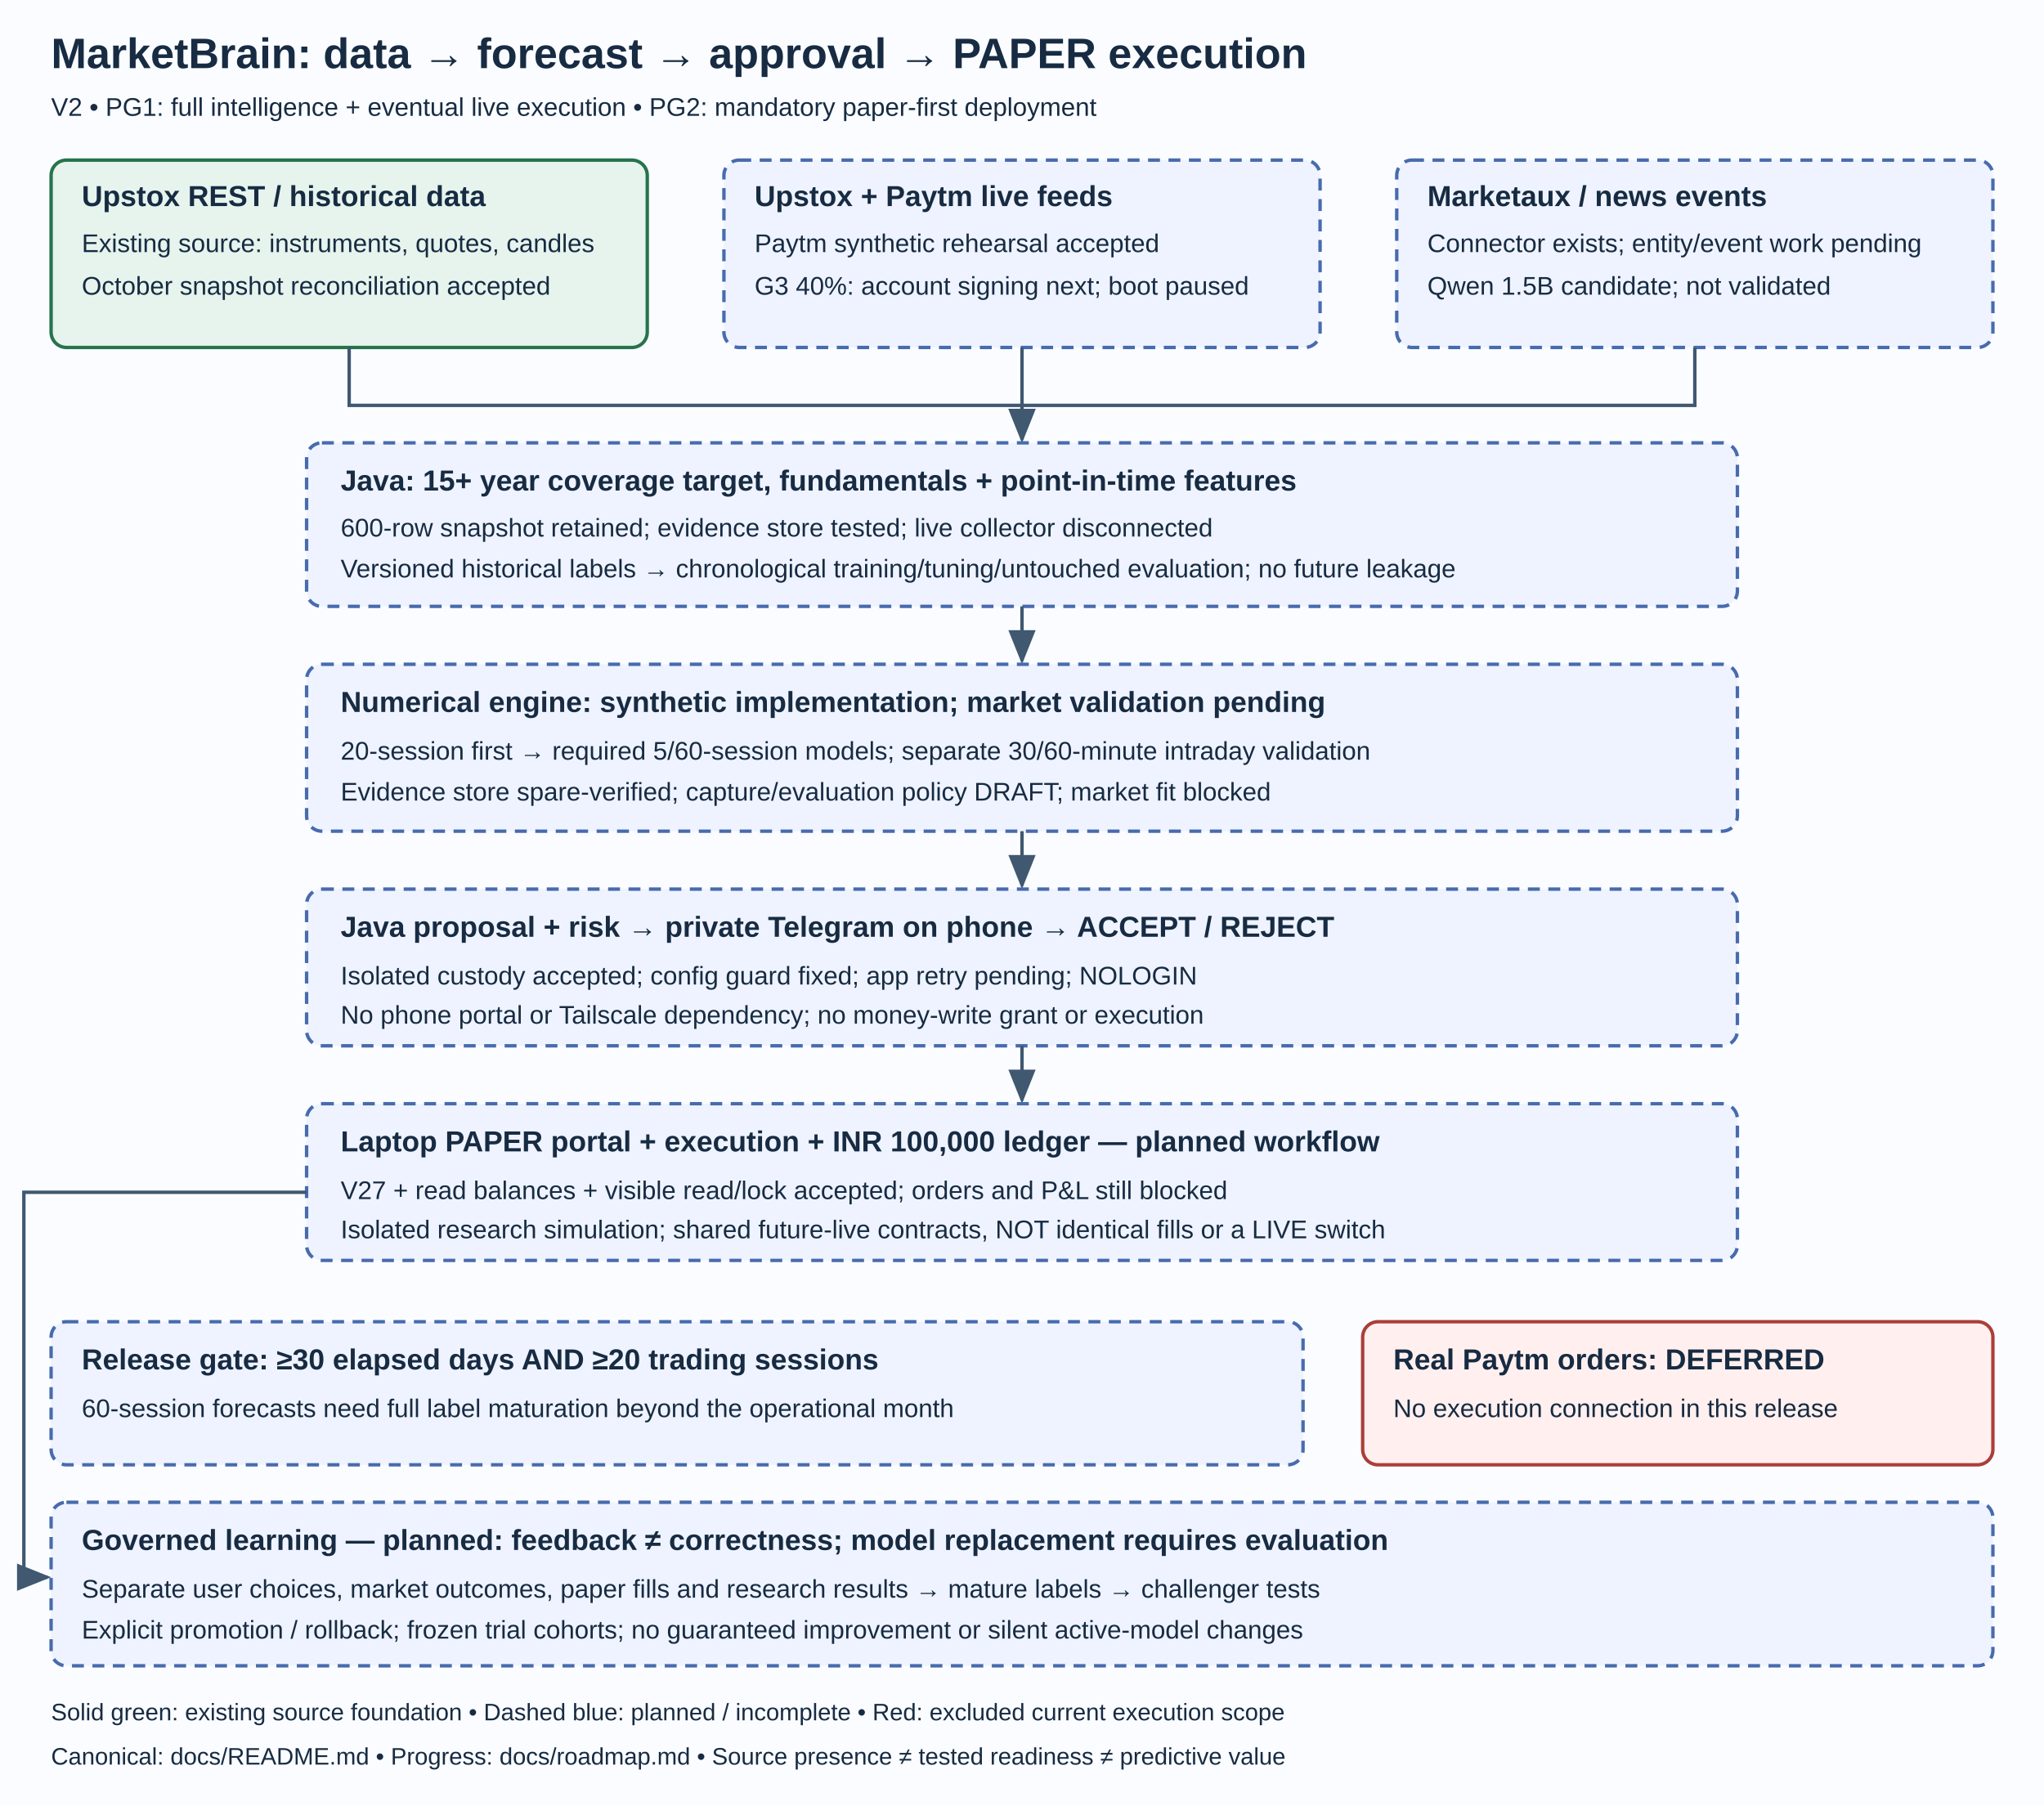
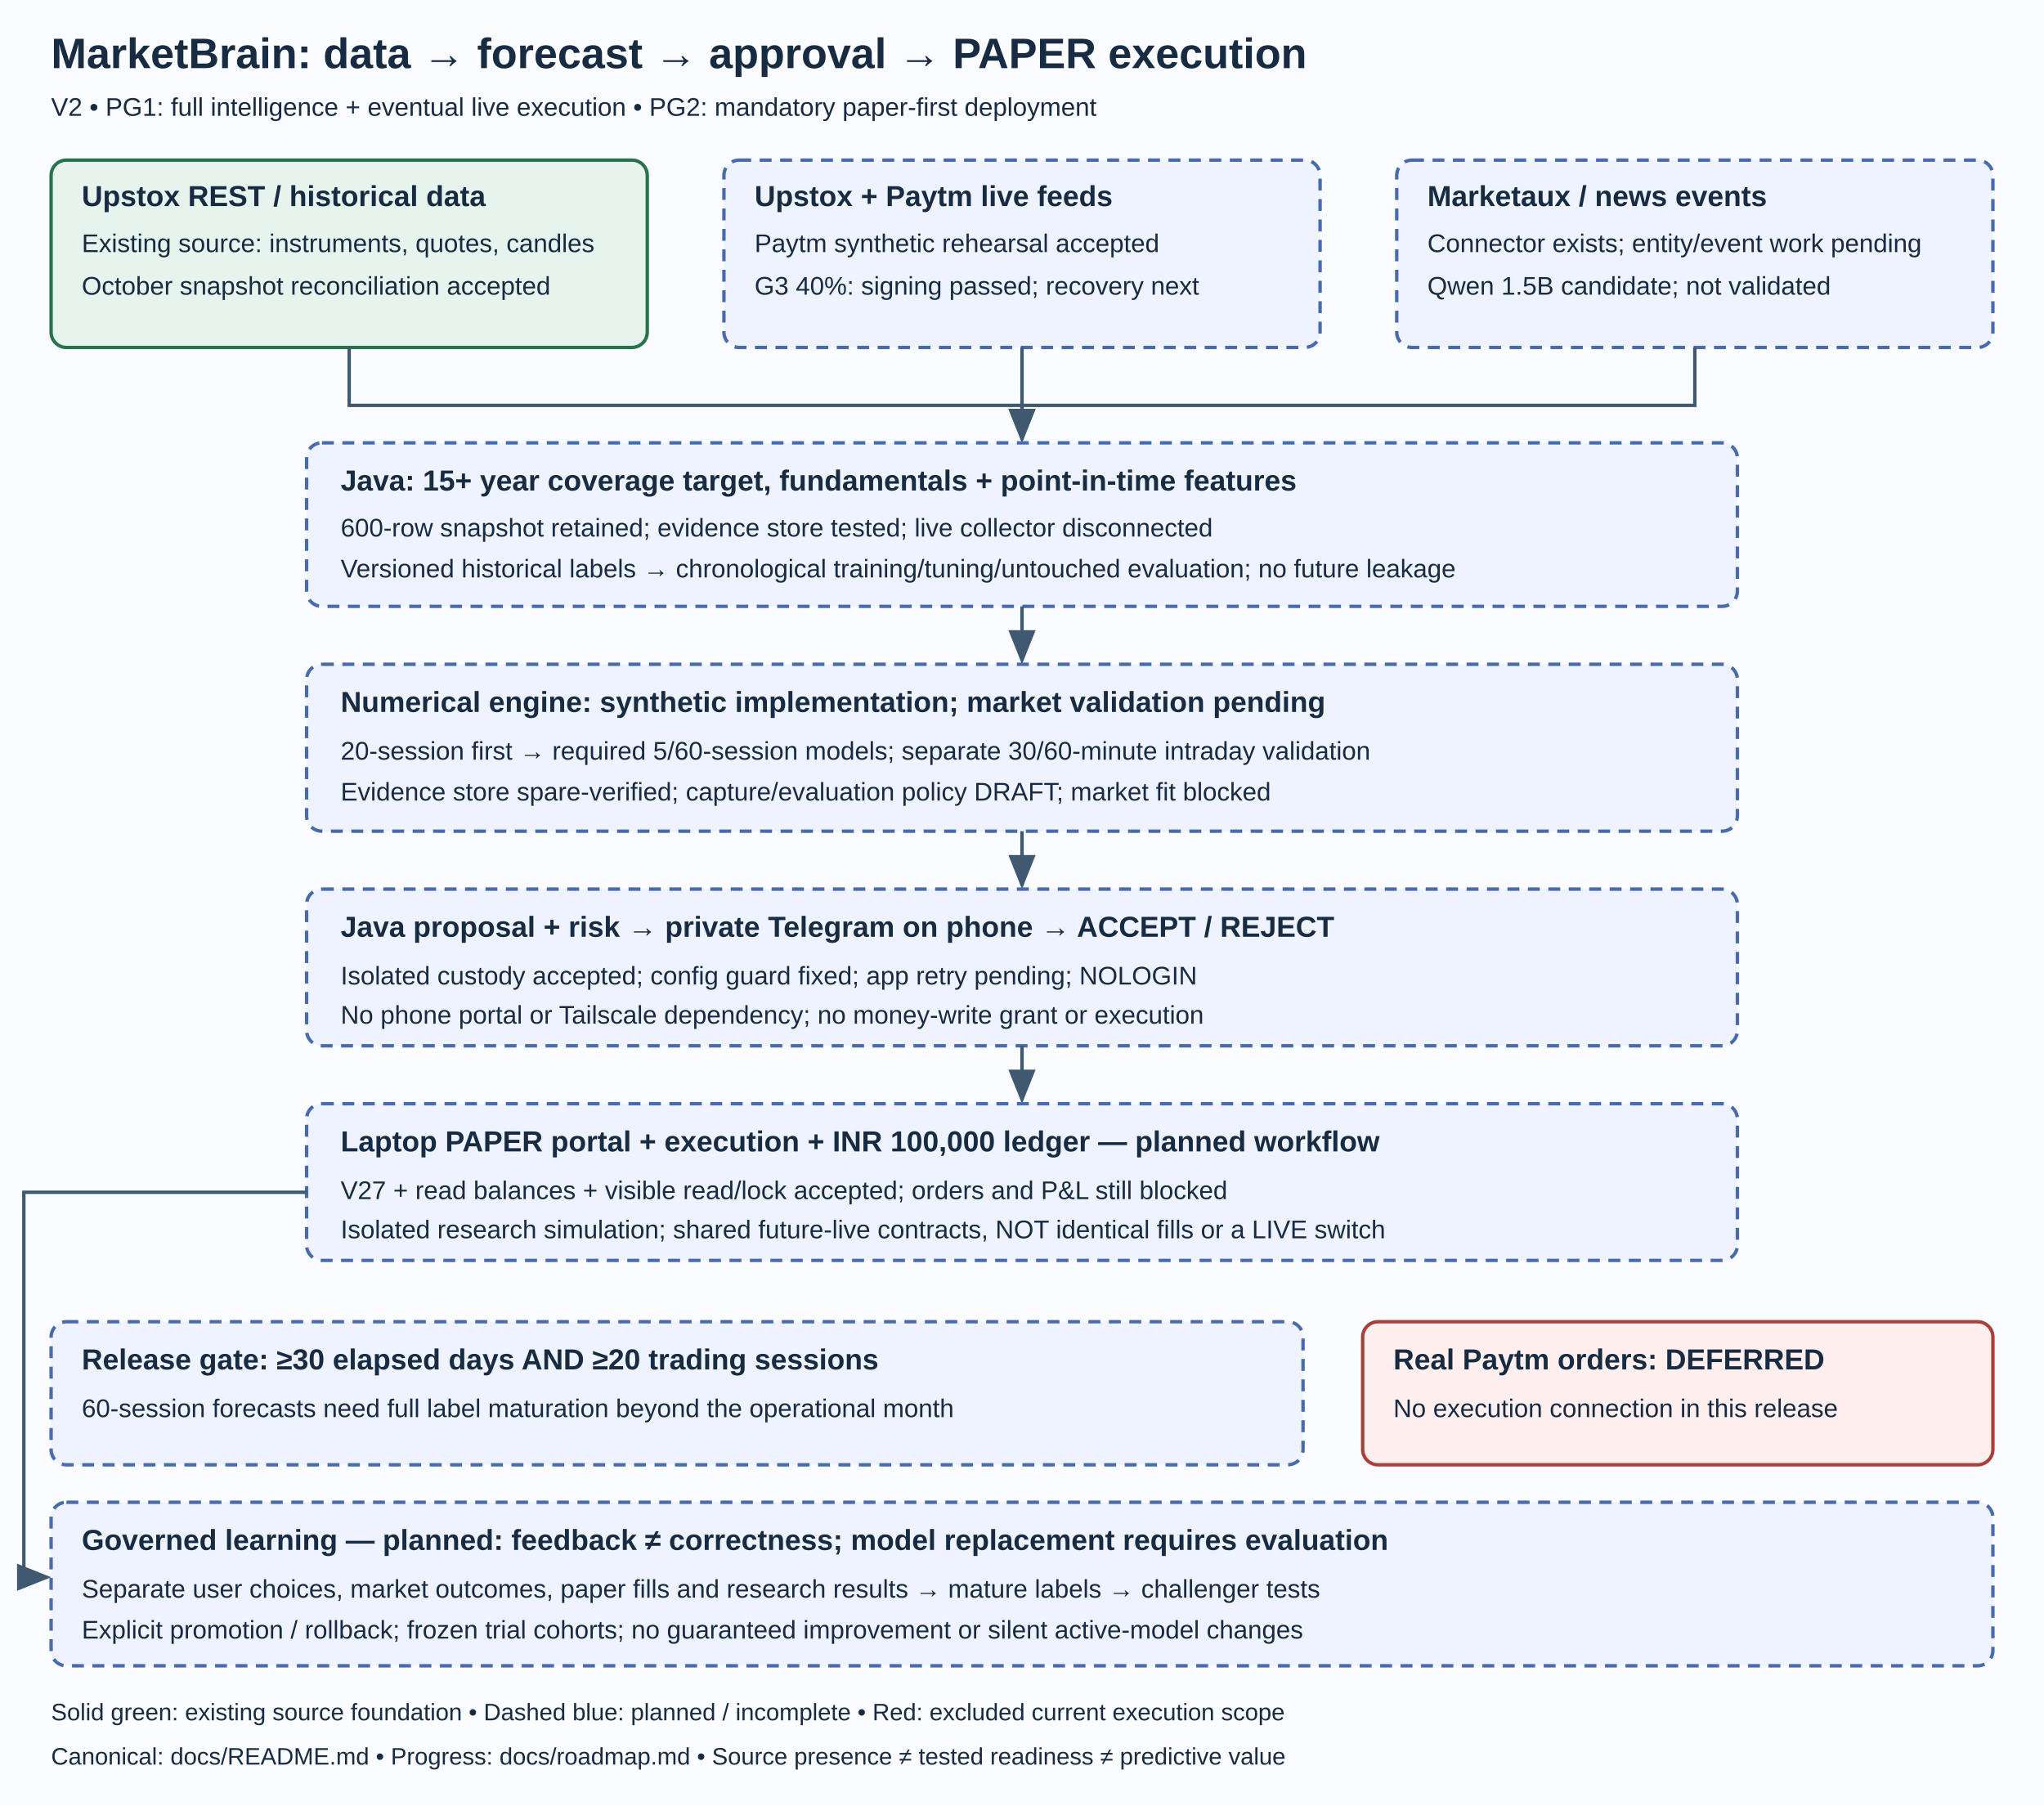
<svg xmlns="http://www.w3.org/2000/svg" width="1200" height="1060" viewBox="0 0 1200 1060" role="img" aria-labelledby="title desc">
  <defs>
    <marker id="arrow" markerWidth="10" markerHeight="8" refX="9" refY="4" orient="auto">
      <path d="M0,0 L10,4 L0,8 Z" fill="#405870" />
    </marker>
    <style>
      text { font-family: Arial, sans-serif; fill: #172b42; }
      .heading { font-size: 25px; font-weight: bold; }
      .label { font-size: 17px; font-weight: bold; }
      .body { font-size: 15px; }
      .small { font-size: 14px; }
      .existing { fill: #e6f4ed; stroke: #26734c; stroke-width: 2; }
      .planned { fill: #eef3ff; stroke: #486bad; stroke-width: 2; stroke-dasharray: 7 5; }
      .blocked { fill: #fff0ef; stroke: #ab3e38; stroke-width: 2; }
      .line { fill: none; stroke: #405870; stroke-width: 2; marker-end: url(#arrow); }
    </style>
  </defs>
  <rect width="1200" height="1060" fill="#fafcff" />
  <text x="30" y="40" class="heading">MarketBrain: data → forecast → approval → PAPER execution</text>
  <text x="30" y="68" class="body">V2 • PG1: full intelligence + eventual live execution • PG2: mandatory paper-first deployment</text>
  <rect x="30" y="94" width="350" height="110" rx="9" class="existing" />
  <text x="48" y="121" class="label">Upstox REST / historical data</text>
  <text x="48" y="148" class="body">Existing source: instruments, quotes, candles</text>
  <text x="48" y="173" class="body">October snapshot reconciliation accepted</text>
  <rect x="425" y="94" width="350" height="110" rx="9" class="planned" />
  <text x="443" y="121" class="label">Upstox + Paytm live feeds</text>
  <text x="443" y="148" class="body">Paytm synthetic rehearsal accepted</text>
-   <text x="443" y="173" class="body">G3 40%: account signing next; boot paused</text>
+   <text x="443" y="173" class="body">G3 40%: signing passed; recovery next</text>
  <rect x="820" y="94" width="350" height="110" rx="9" class="planned" />
  <text x="838" y="121" class="label">Marketaux / news events</text>
  <text x="838" y="148" class="body">Connector exists; entity/event work pending</text>
  <text x="838" y="173" class="body">Qwen 1.5B candidate; not validated</text>
  <path d="M205 204 V238 H600 V258" class="line" />
  <path d="M600 204 V258" class="line" />
  <path d="M995 204 V238 H600" fill="none" stroke="#405870" stroke-width="2" />
  <rect x="180" y="260" width="840" height="96" rx="9" class="planned" />
  <text x="200" y="288" class="label">Java: 15+ year coverage target, fundamentals + point-in-time features</text>
  <text x="200" y="315" class="body">600-row snapshot retained; evidence store tested; live collector disconnected</text>
  <text x="200" y="339" class="body">Versioned historical labels → chronological training/tuning/untouched evaluation; no future leakage</text>
  <path d="M600 356 V388" class="line" />
  <rect x="180" y="390" width="840" height="98" rx="9" class="planned" />
  <text x="200" y="418" class="label">Numerical engine: synthetic implementation; market validation pending</text>
  <text x="200" y="446" class="body">20-session first → required 5/60-session models; separate 30/60-minute intraday validation</text>
  <text x="200" y="470" class="body">Evidence store spare-verified; capture/evaluation policy DRAFT; market fit blocked</text>
  <path d="M600 488 V520" class="line" />
  <rect x="180" y="522" width="840" height="92" rx="9" class="planned" />
  <text x="200" y="550" class="label">Java proposal + risk → private Telegram on phone → ACCEPT / REJECT</text>
  <text x="200" y="578" class="body">Isolated custody accepted; config guard fixed; app retry pending; NOLOGIN</text>
  <text x="200" y="601" class="body">No phone portal or Tailscale dependency; no money-write grant or execution</text>
  <path d="M600 614 V646" class="line" />
  <rect x="180" y="648" width="840" height="92" rx="9" class="planned" />
  <text x="200" y="676" class="label">Laptop PAPER portal + execution + INR 100,000 ledger — planned workflow</text>
  <text x="200" y="704" class="body">V27 + read balances + visible read/lock accepted; orders and P&amp;L still blocked</text>
  <text x="200" y="727" class="body">Isolated research simulation; shared future-live contracts, NOT identical fills or a LIVE switch</text>
  <rect x="30" y="776" width="735" height="84" rx="9" class="planned" />
  <text x="48" y="804" class="label">Release gate: ≥30 elapsed days AND ≥20 trading sessions</text>
  <text x="48" y="832" class="body">60-session forecasts need full label maturation beyond the operational month</text>
  <rect x="800" y="776" width="370" height="84" rx="9" class="blocked" />
  <text x="818" y="804" class="label">Real Paytm orders: DEFERRED</text>
  <text x="818" y="832" class="body">No execution connection in this release</text>
  <path d="M180 700 H14 V926 H28" class="line" />
  <rect x="30" y="882" width="1140" height="96" rx="9" class="planned" />
  <text x="48" y="910" class="label">Governed learning — planned: feedback ≠ correctness; model replacement requires evaluation</text>
  <text x="48" y="938" class="body">Separate user choices, market outcomes, paper fills and research results → mature labels → challenger tests</text>
  <text x="48" y="962" class="body">Explicit promotion / rollback; frozen trial cohorts; no guaranteed improvement or silent active-model changes</text>
  <text x="30" y="1010" class="small">Solid green: existing source foundation • Dashed blue: planned / incomplete • Red: excluded current execution scope</text>
  <text x="30" y="1036" class="small">Canonical: docs/README.md • Progress: docs/roadmap.md • Source presence ≠ tested readiness ≠ predictive value</text>
</svg>
